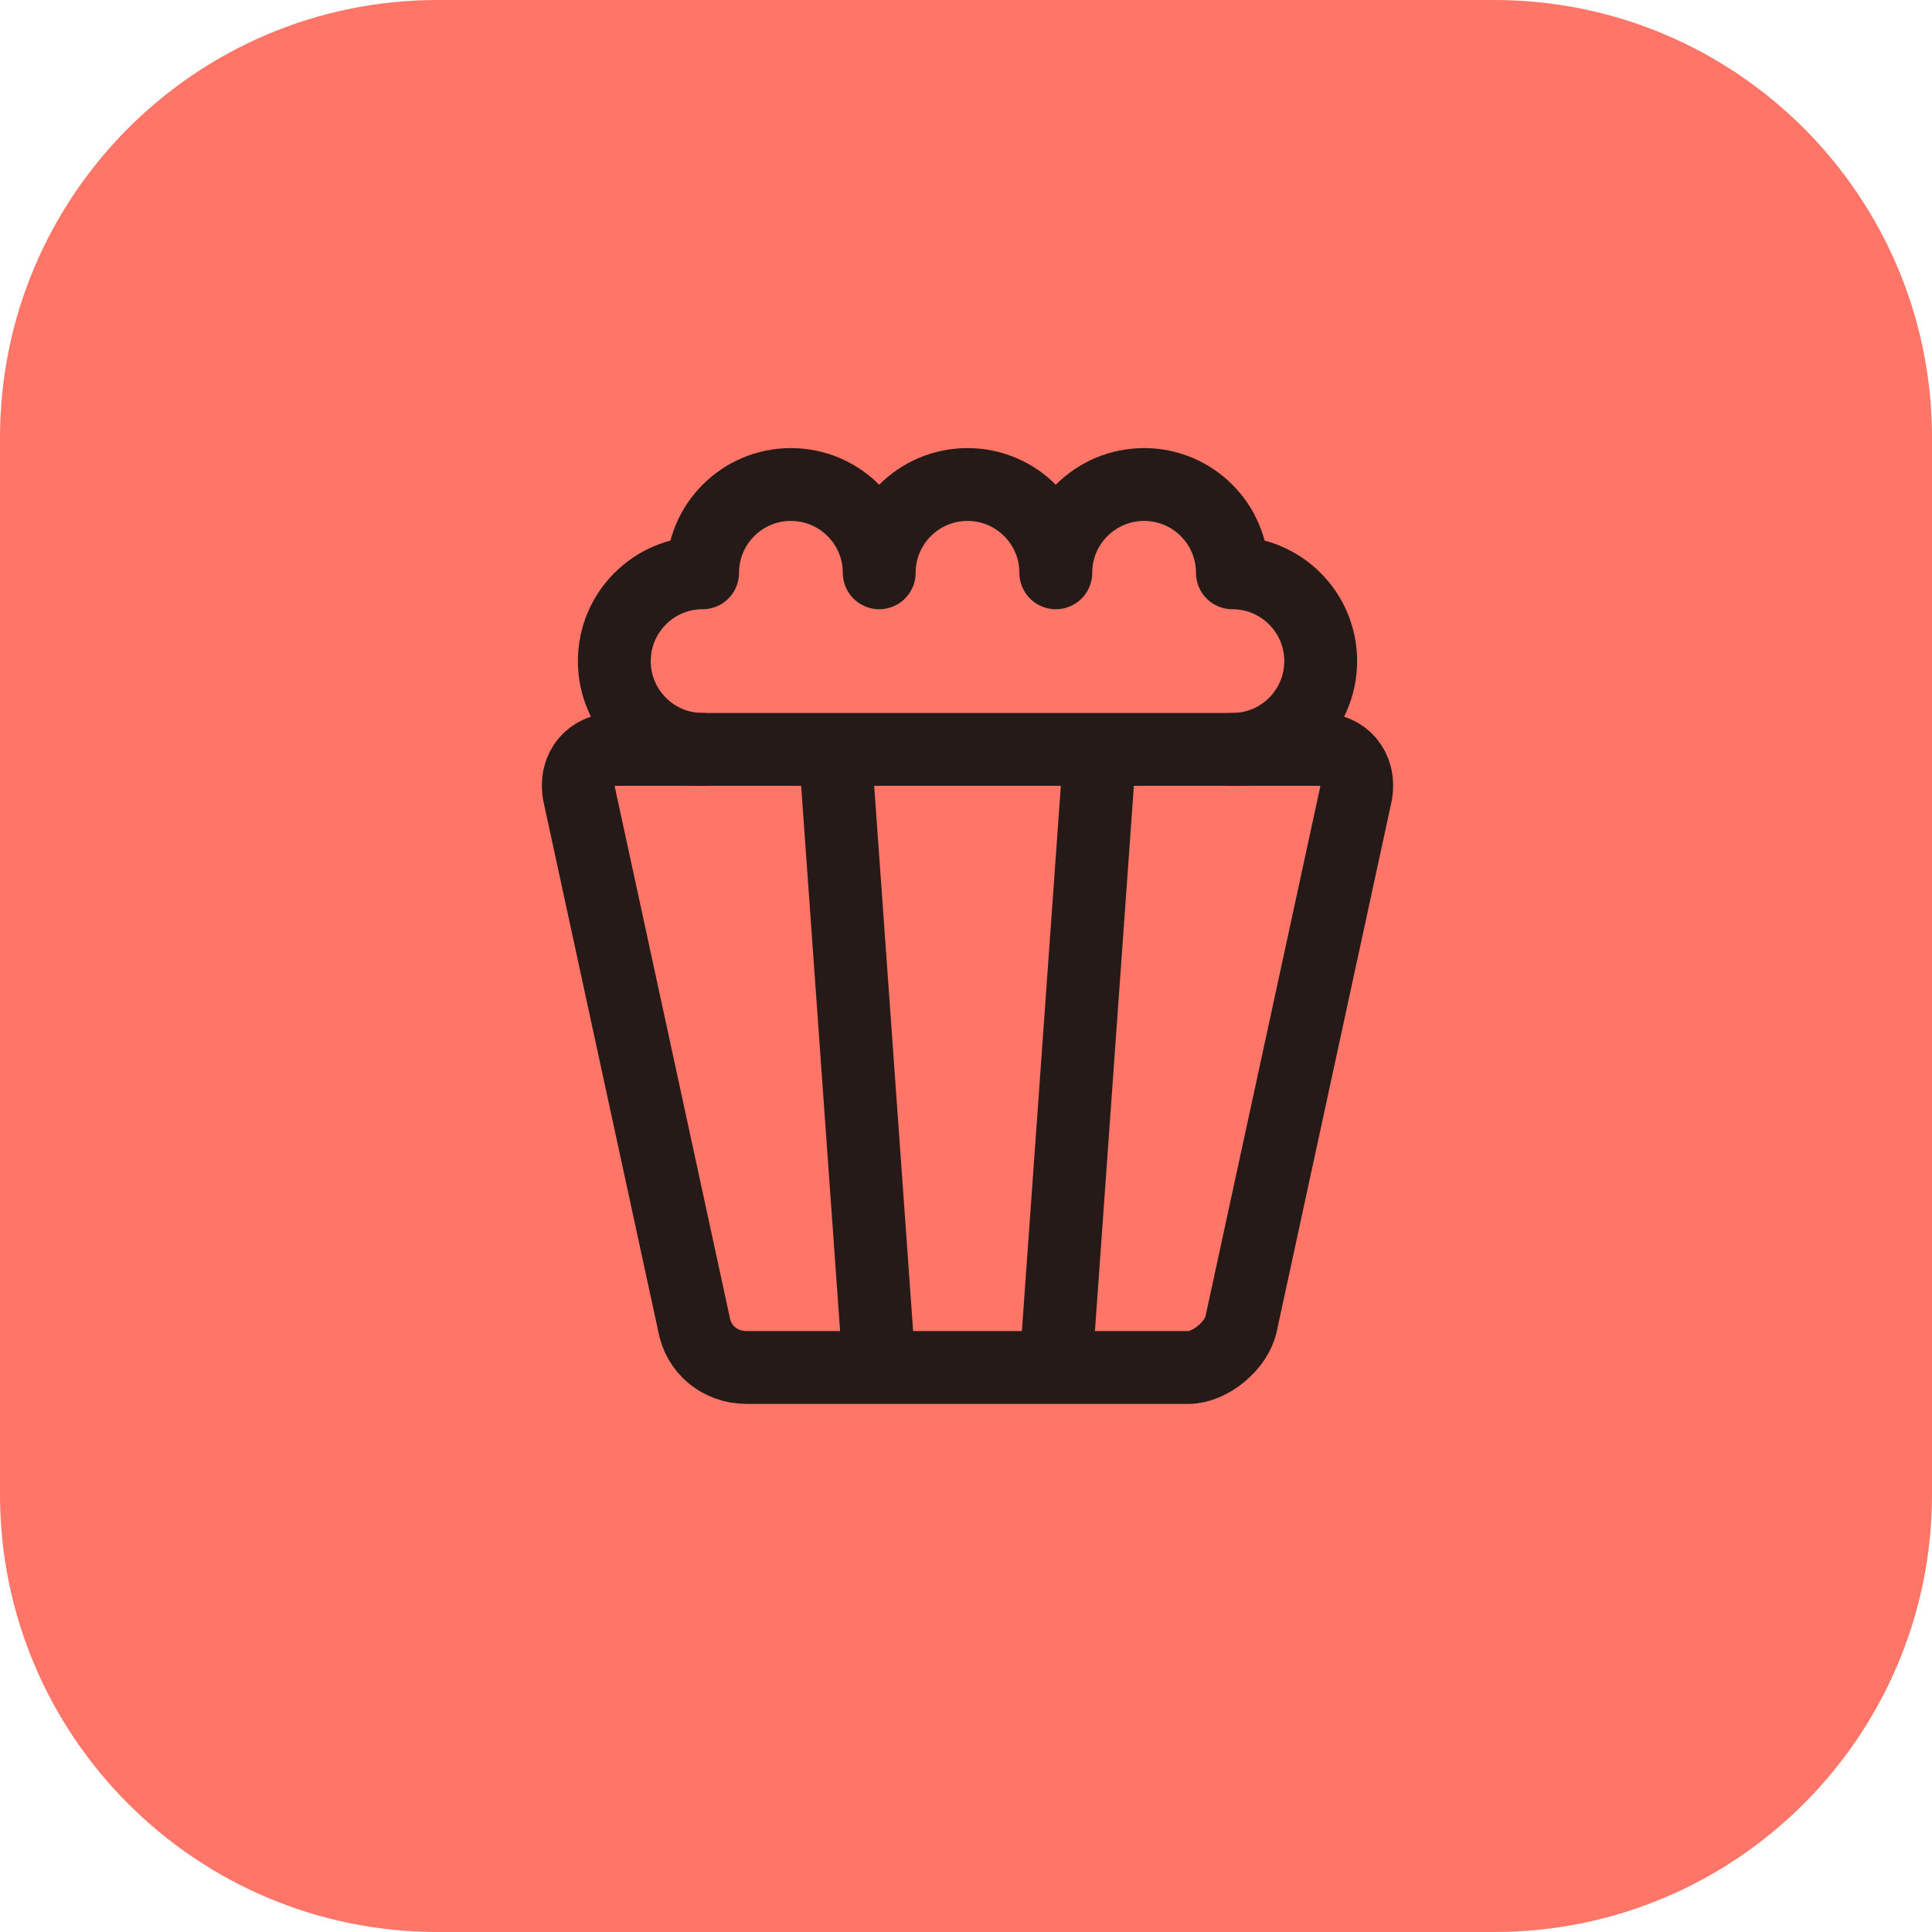
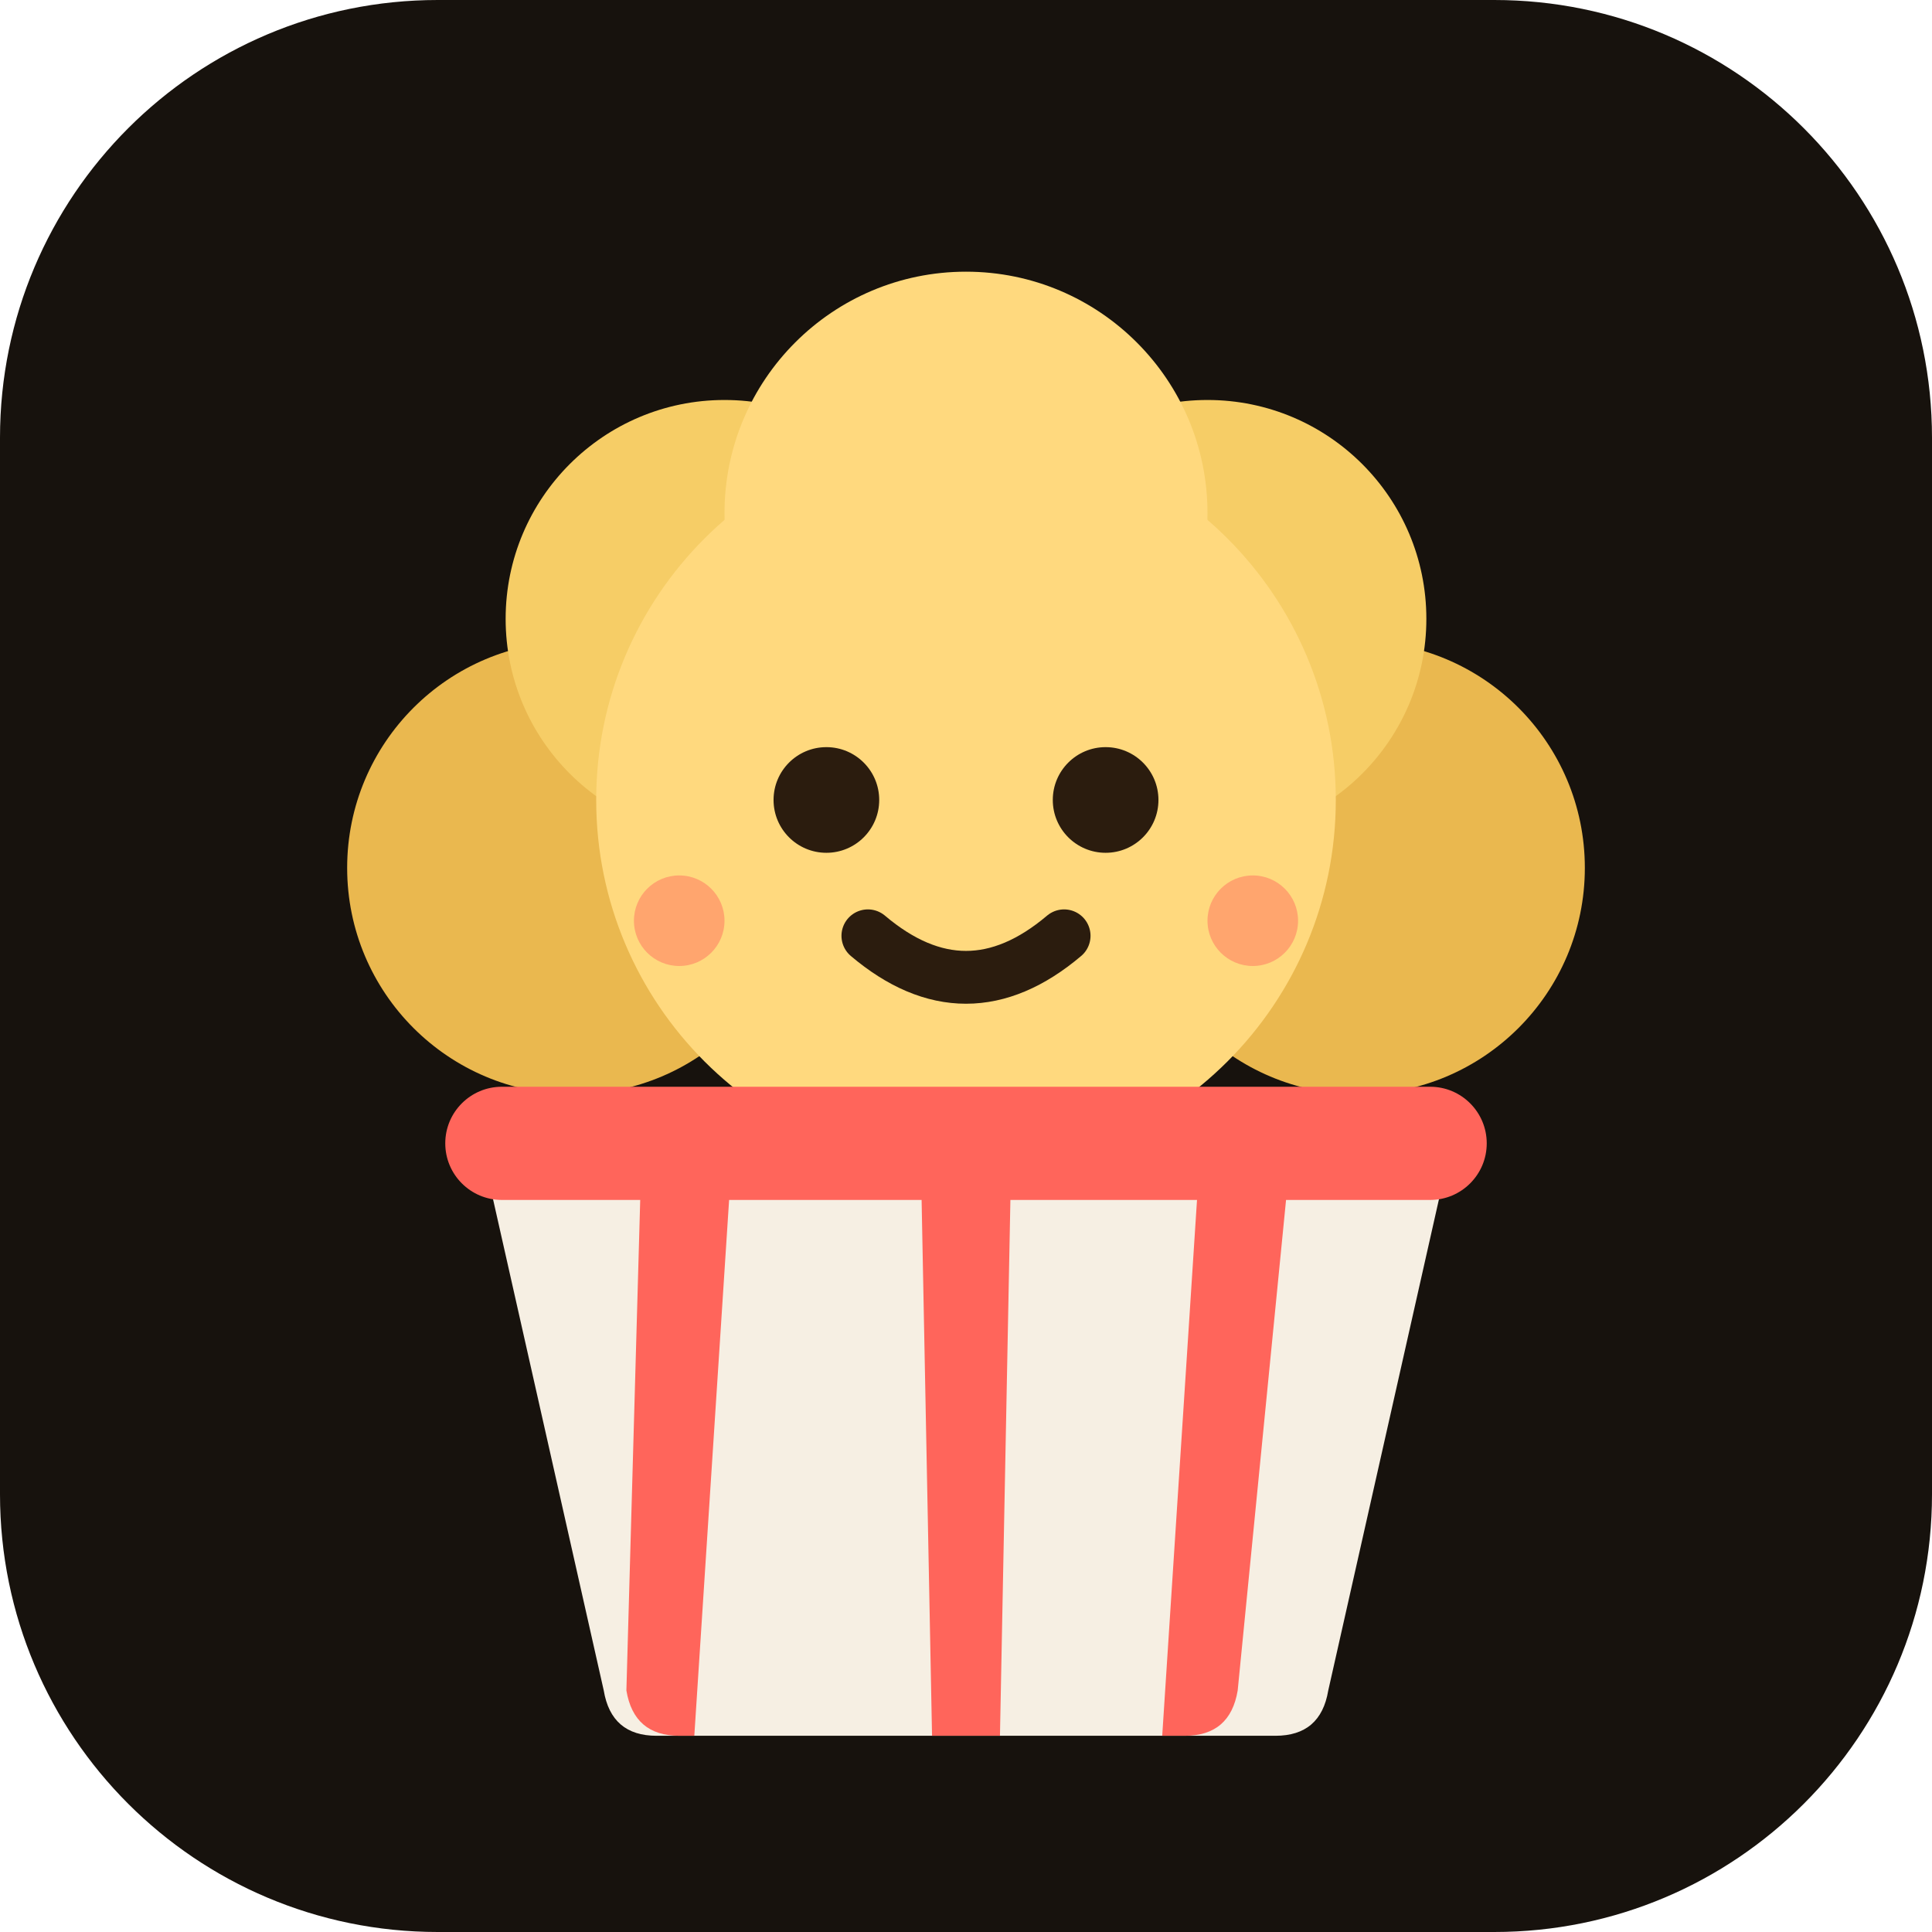
<svg xmlns="http://www.w3.org/2000/svg" width="512" height="512" viewBox="0 0 512 512">
-   <rect width="512" height="512" rx="116" fill="#ff7568" />
-   <g transform="translate(116 105) scale(11.7)" fill="none" stroke="#251a17" stroke-width="1.65" stroke-linecap="round" stroke-linejoin="round">
-     <path d="M18 8a2 2 0 0 0 0-4 2 2 0 0 0-4 0 2 2 0 0 0-4 0 2 2 0 0 0-4 0 2 2 0 0 0 0 4" />
-     <path d="M10 22 9 8m5 14 1-14M20 8c.5 0 .9.4.8 1l-2.6 12c-.1.5-.7 1-1.2 1H7c-.6 0-1.1-.4-1.2-1L3.2 9c-.1-.6.3-1 .8-1Z" />
+   <rect width="512" height="512" rx="116" fill="#17120d" />
+   <g>
+     <circle cx="152" cy="230" r="60" fill="#eab84f" />
+     <circle cx="360" cy="230" r="60" fill="#eab84f" />
+     <circle cx="192" cy="164" r="58" fill="#f6cd66" />
+     <circle cx="320" cy="164" r="58" fill="#f6cd66" />
+     <circle cx="256" cy="136" r="64" fill="#ffd97e" />
+     <circle cx="256" cy="212" r="98" fill="#ffd97e" />
  </g>
+   <circle cx="219" cy="212" r="14" fill="#2b1c0e" />
+   <circle cx="293" cy="212" r="14" fill="#2b1c0e" />
+   <path d="M230 248 q26 22 52 0" stroke="#2b1c0e" stroke-width="14" fill="none" stroke-linecap="round" />
+   <circle cx="180" cy="244" r="12" fill="#ff655b" opacity=".45" />
+   <circle cx="332" cy="244" r="12" fill="#ff655b" opacity=".45" />
+   <path d="M128 306 L 384 306 L 352 448 Q 350 460 338 460 L 174 460 Q 162 460 160 448 Z" fill="#f6efe3" />
+   <path d="M170 306 l 24 0 L 184 460 l -4 0 q -12 0 -14 -12 Z M244 306 l 24 0 l -3 154 l -18 0 Z M318 306 l 24 0 l -14 142 q -2 12 -14 12 l -6 0 Z" fill="#ff655b" />
+   <rect x="118" y="288" width="276" height="30" rx="15" fill="#ff655b" />
</svg>
